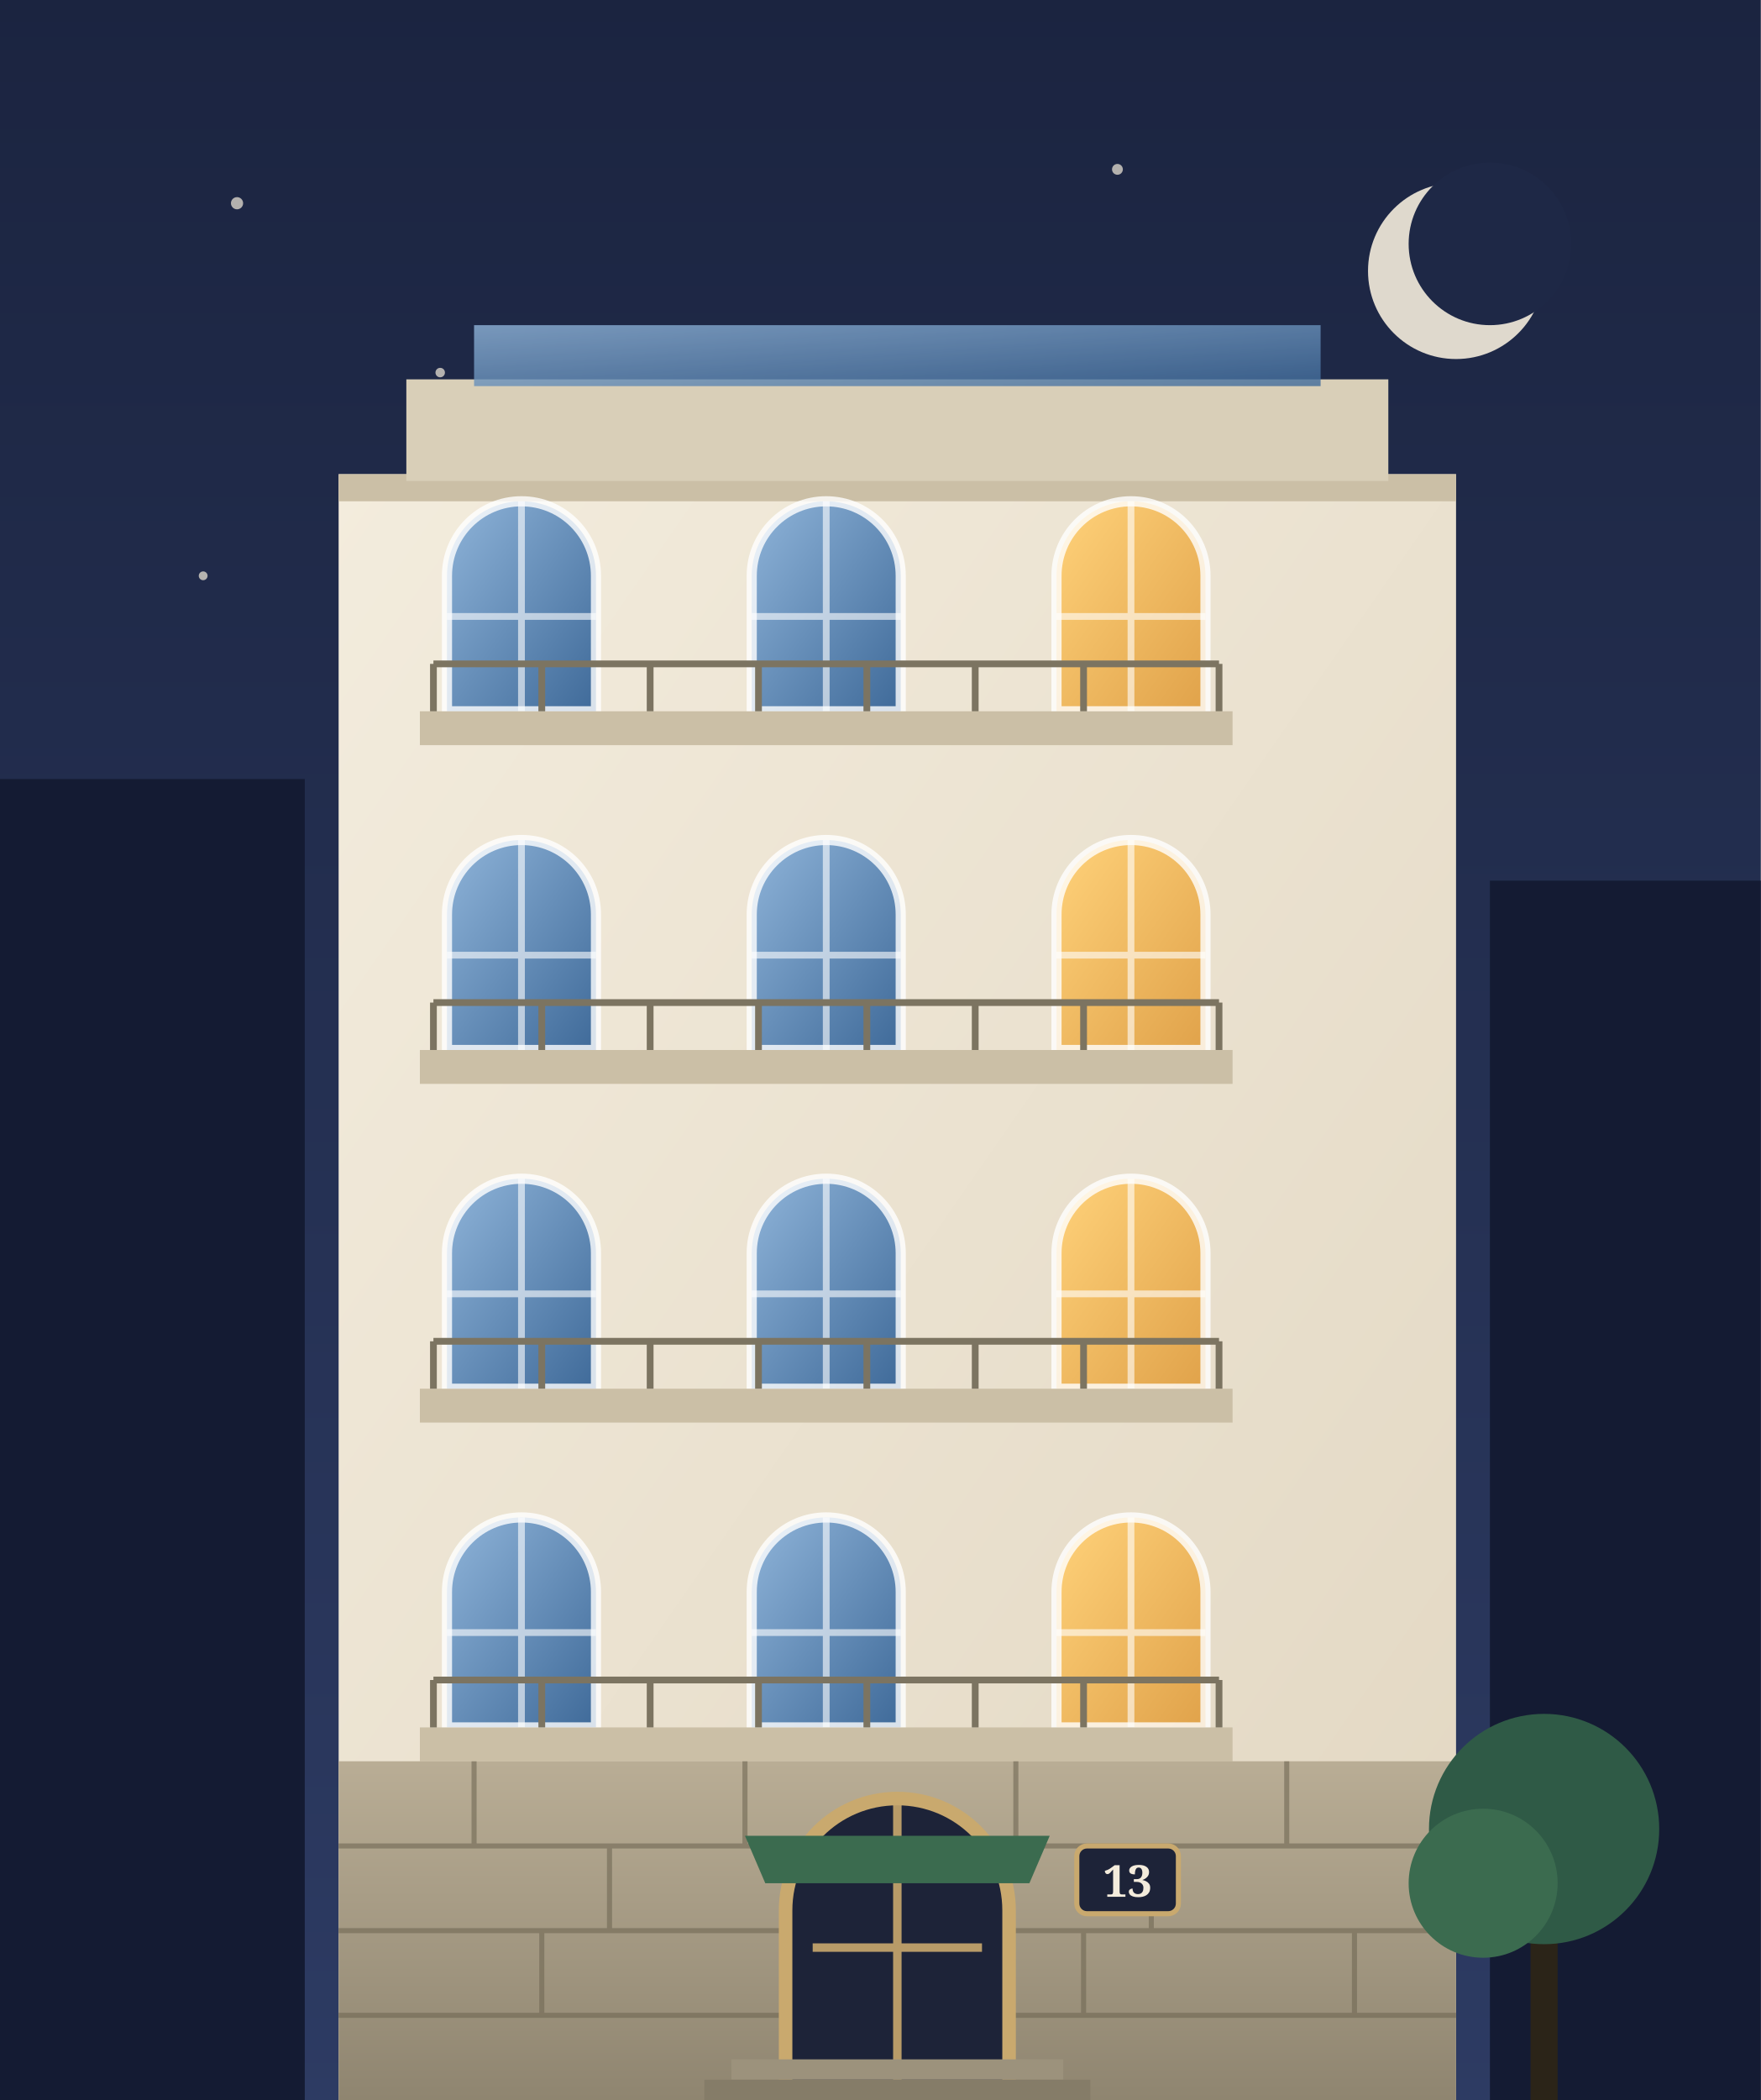
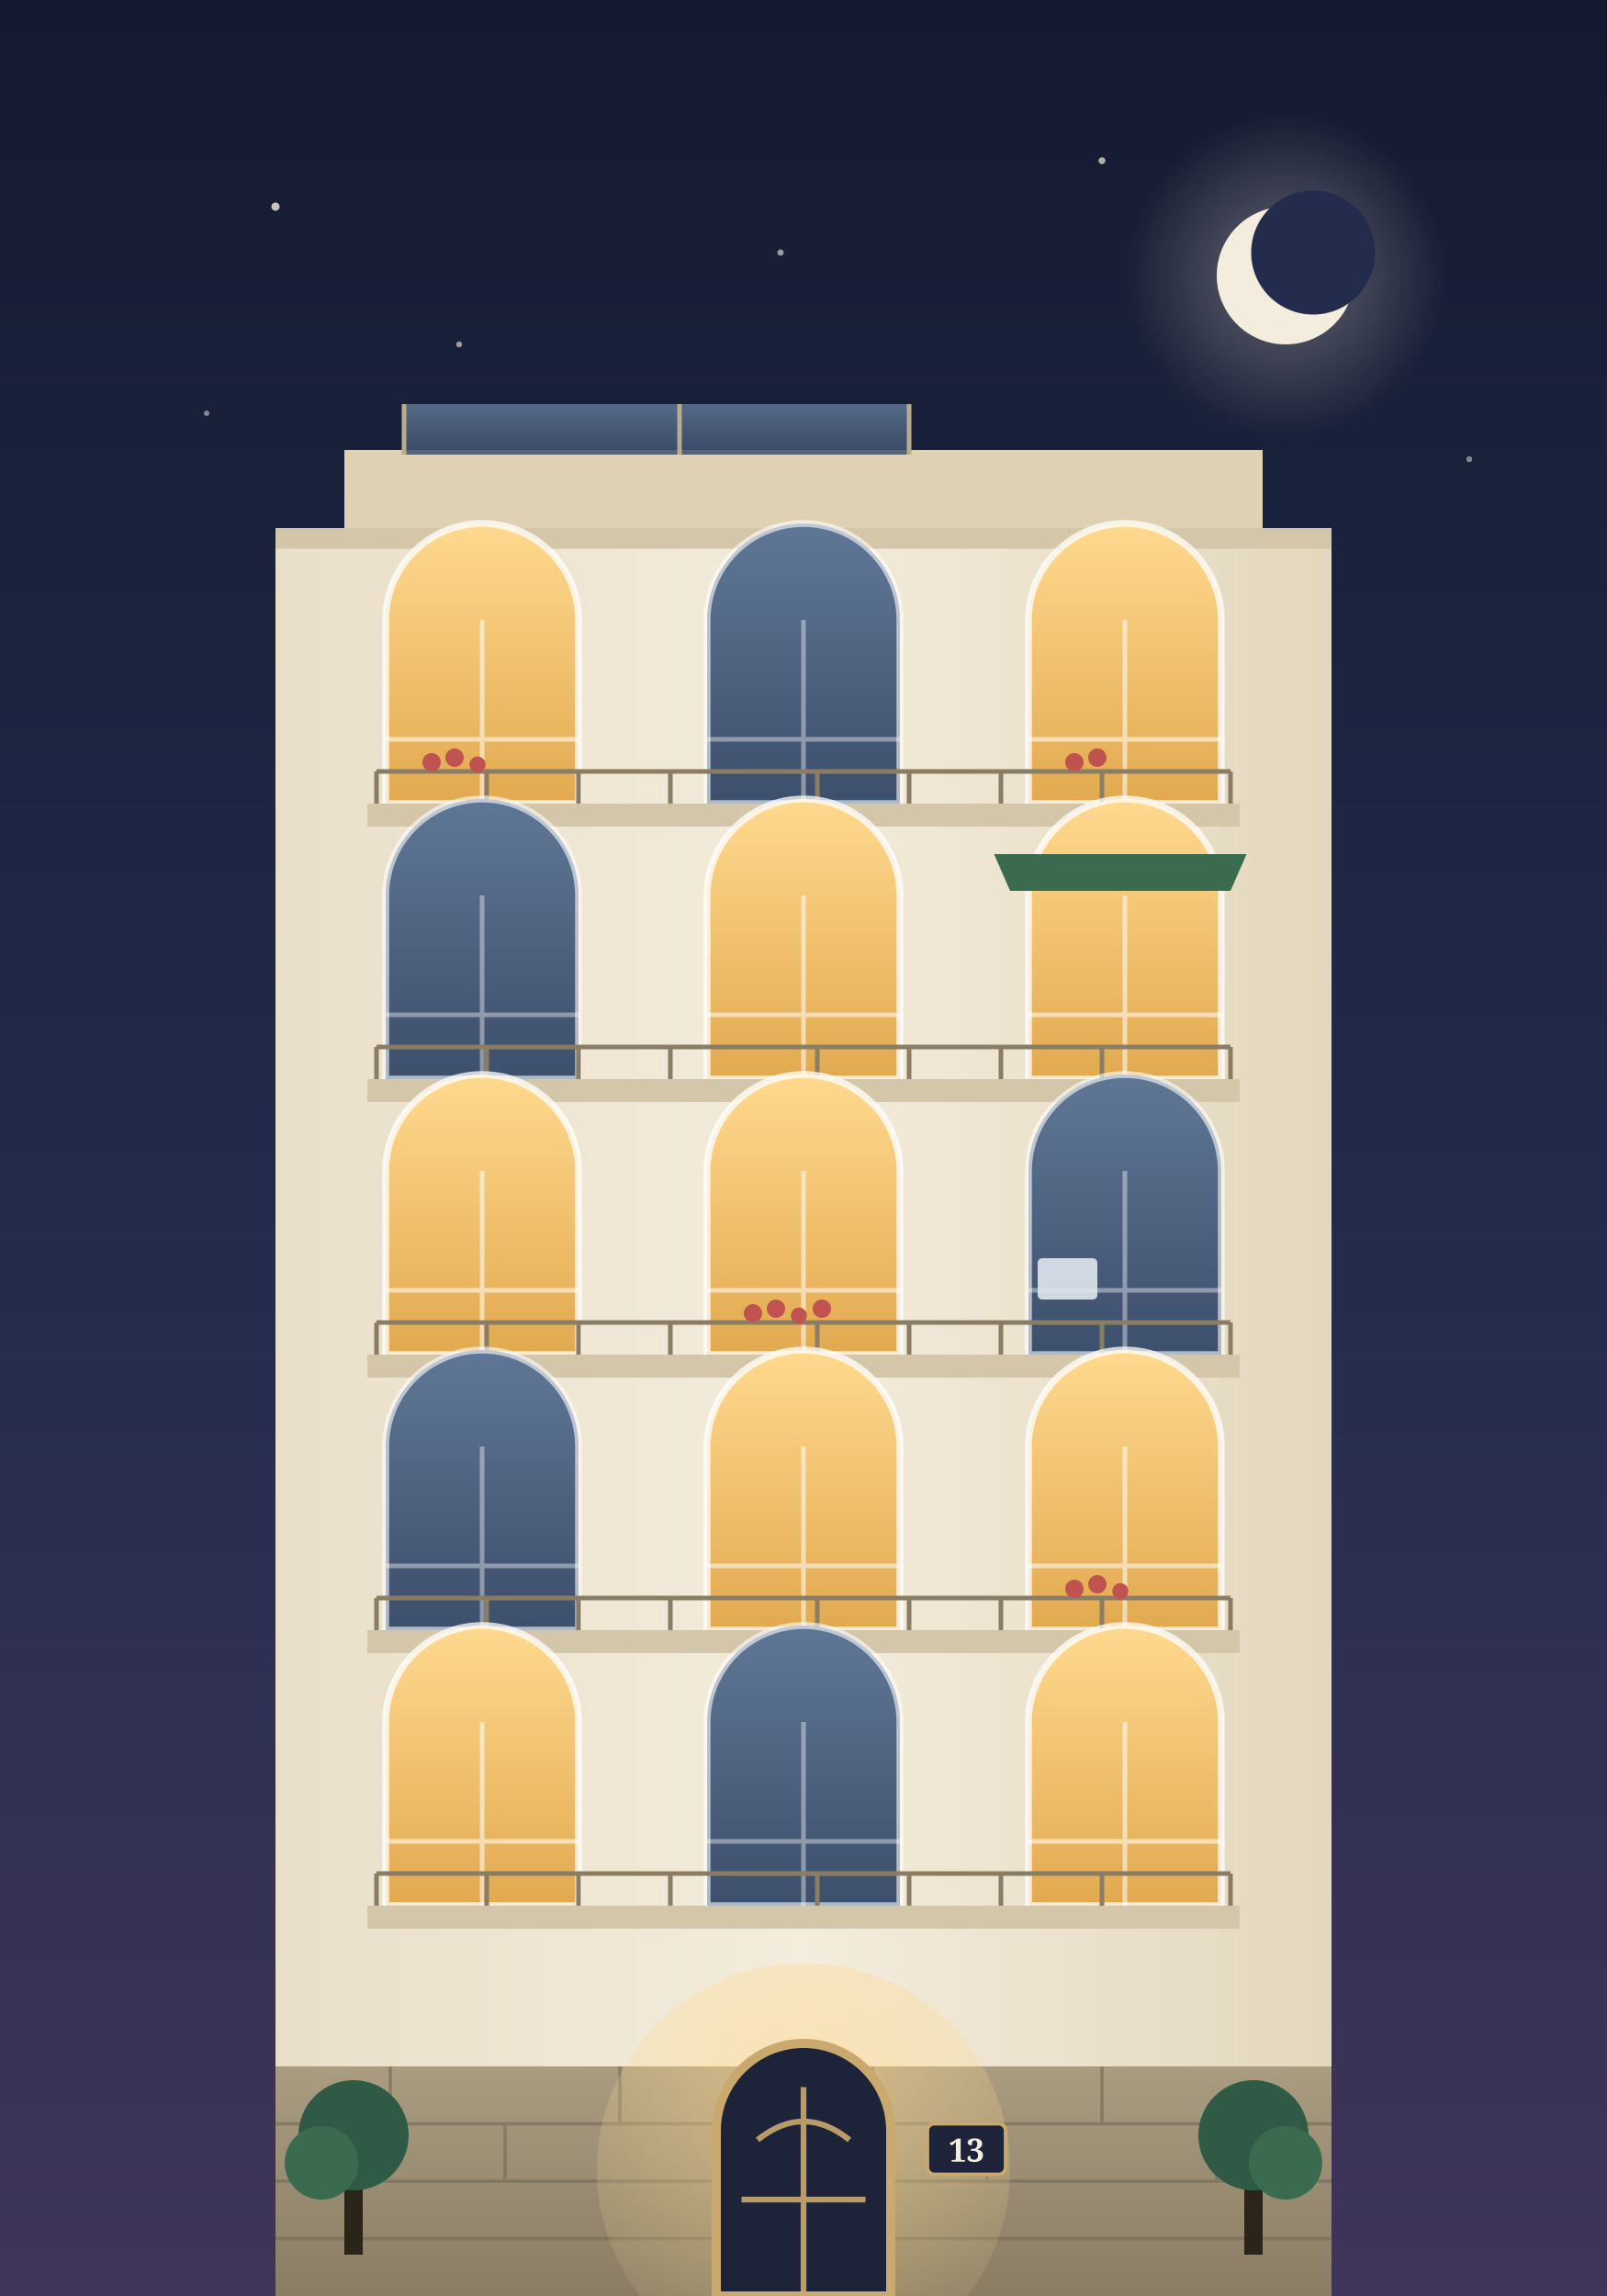
- <svg xmlns="http://www.w3.org/2000/svg" viewBox="0 0 520 620" width="520" height="620">
+ <svg xmlns="http://www.w3.org/2000/svg" viewBox="0 0 700 1000" width="700" height="1000">
  <defs>
    <linearGradient id="sky" x1="0" y1="0" x2="0" y2="1">
-       <stop offset="0" stop-color="#1b2440" />
-       <stop offset="1" stop-color="#2d3b63" />
+       <stop offset="0" stop-color="#141a30" />
+       <stop offset=".55" stop-color="#232c4d" />
+       <stop offset="1" stop-color="#40355a" />
    </linearGradient>
-     <linearGradient id="wall" x1="0" y1="0" x2="1" y2="1">
-       <stop offset="0" stop-color="#f3ecdd" />
-       <stop offset="1" stop-color="#e2d7c2" />
+     <linearGradient id="wall" x1="0" y1="0" x2="1" y2="0">
+       <stop offset="0" stop-color="#e9dfc9" />
+       <stop offset=".5" stop-color="#f4ecdc" />
+       <stop offset="1" stop-color="#e3d7bd" />
    </linearGradient>
    <linearGradient id="stone" x1="0" y1="0" x2="0" y2="1">
-       <stop offset="0" stop-color="#b9ad95" />
-       <stop offset="1" stop-color="#8f8570" />
+       <stop offset="0" stop-color="#a99c81" />
+       <stop offset="1" stop-color="#8a7d64" />
    </linearGradient>
-     <linearGradient id="glass" x1="0" y1="0" x2="1" y2="1">
-       <stop offset="0" stop-color="#8fb4d9" />
-       <stop offset="1" stop-color="#3f6a99" />
+     <linearGradient id="warm" x1="0" y1="0" x2="0" y2="1">
+       <stop offset="0" stop-color="#ffd98f" />
+       <stop offset="1" stop-color="#e2a94f" />
    </linearGradient>
-     <linearGradient id="warm" x1="0" y1="0" x2="1" y2="1">
-       <stop offset="0" stop-color="#ffd27a" />
-       <stop offset="1" stop-color="#e0a24a" />
+     <linearGradient id="dim" x1="0" y1="0" x2="0" y2="1">
+       <stop offset="0" stop-color="#5f7796" />
+       <stop offset="1" stop-color="#3c4f6b" />
    </linearGradient>
+     <radialGradient id="moonGlow" cx=".5" cy=".5" r=".5">
+       <stop offset="0" stop-color="#f4ecdc" stop-opacity=".35" />
+       <stop offset="1" stop-color="#f4ecdc" stop-opacity="0" />
+     </radialGradient>
+     <radialGradient id="doorGlow" cx=".5" cy=".3" r=".8">
+       <stop offset="0" stop-color="#ffd98f" stop-opacity=".55" />
+       <stop offset="1" stop-color="#ffd98f" stop-opacity="0" />
+     </radialGradient>
  </defs>
-   <rect width="520" height="620" fill="url(#sky)" />
-   <circle cx="430" cy="80" r="26" fill="#f4ecdc" opacity=".9" />
-   <circle cx="440" cy="72" r="24" fill="#1e2846" />
-   <g fill="#f4ecdc" opacity=".7">
-     <circle cx="70" cy="60" r="1.8" />
-     <circle cx="130" cy="110" r="1.4" />
-     <circle cx="330" cy="50" r="1.6" />
-     <circle cx="380" cy="150" r="1.2" />
-     <circle cx="60" cy="170" r="1.3" />
+   <rect width="700" height="1000" fill="url(#sky)" />
+   <circle cx="560" cy="120" r="70" fill="url(#moonGlow)" />
+   <circle cx="560" cy="120" r="30" fill="#f4ecdc" />
+   <circle cx="572" cy="110" r="27" fill="#232c4d" />
+   <g fill="#f4ecdc">
+     <circle cx="120" cy="90" r="1.8" opacity=".8" />
+     <circle cx="200" cy="150" r="1.3" opacity=".6" />
+     <circle cx="480" cy="70" r="1.5" opacity=".7" />
+     <circle cx="90" cy="180" r="1.2" opacity=".5" />
+     <circle cx="340" cy="110" r="1.4" opacity=".6" />
+     <circle cx="640" cy="200" r="1.3" opacity=".5" />
  </g>
-   <rect x="0" y="230" width="90" height="390" fill="#141b33" />
-   <rect x="440" y="260" width="80" height="360" fill="#141b33" />
-   <rect x="100" y="140" width="330" height="480" fill="url(#wall)" />
-   <rect x="100" y="140" width="330" height="8" fill="#cbbfa6" />
-   <rect x="120" y="112" width="290" height="30" fill="#d9cfb8" />
-   <rect x="140" y="96" width="250" height="18" fill="url(#glass)" opacity=".8" />
-   <g id="floor">
-     <path d="M132 210 v-40 a22 22 0 0 1 44 0 v40 z" fill="url(#glass)" />
-     <path d="M132 210 v-40 a22 22 0 0 1 44 0 v40 z" fill="none" stroke="#fff" stroke-width="3" opacity=".8" />
-     <path d="M154 148 v62 M132 182 h44" stroke="#fff" stroke-width="2" opacity=".6" />
-     <path d="M222 210 v-40 a22 22 0 0 1 44 0 v40 z" fill="url(#glass)" />
-     <path d="M222 210 v-40 a22 22 0 0 1 44 0 v40 z" fill="none" stroke="#fff" stroke-width="3" opacity=".8" />
-     <path d="M244 148 v62 M222 182 h44" stroke="#fff" stroke-width="2" opacity=".6" />
-     <path d="M312 210 v-40 a22 22 0 0 1 44 0 v40 z" fill="url(#warm)" />
-     <path d="M312 210 v-40 a22 22 0 0 1 44 0 v40 z" fill="none" stroke="#fff" stroke-width="3" opacity=".8" />
-     <path d="M334 148 v62 M312 182 h44" stroke="#fff" stroke-width="2" opacity=".6" />
-     <rect x="124" y="210" width="240" height="10" fill="#cbbfa6" />
-     <g stroke="#7c7461" stroke-width="2">
-       <path d="M128 196 h232 M128 196 v14 M360 196 v14 M160 196 v14 M192 196 v14 M224 196 v14 M256 196 v14 M288 196 v14 M320 196 v14" />
+   <rect x="120" y="230" width="460" height="670" fill="url(#wall)" />
+   <rect x="120" y="230" width="460" height="9" fill="#d3c6a9" />
+   <rect x="150" y="196" width="400" height="34" fill="#ded1b4" />
+   <rect x="176" y="176" width="220" height="22" fill="url(#dim)" opacity=".85" />
+   <g stroke="#b9ac8e" stroke-width="2">
+     <path d="M176 176 v22 M296 176 v22 M396 176 v22" />
+   </g>
+   <g>
+     <path d="M168 350 v-80 a42 42 0 0 1 84 0 v80 z" fill="url(#warm)" />
+     <path d="M168 350 v-80 a42 42 0 0 1 84 0 v80 z" fill="none" stroke="#fff" stroke-width="3" opacity=".75" />
+     <path d="M210 270 v80 M168 322 h84" stroke="#fff" stroke-width="2" opacity=".55" />
+     <path d="M308 350 v-80 a42 42 0 0 1 84 0 v80 z" fill="url(#dim)" />
+     <path d="M308 350 v-80 a42 42 0 0 1 84 0 v80 z" fill="none" stroke="#fff" stroke-width="3" opacity=".6" />
+     <path d="M350 270 v80 M308 322 h84" stroke="#fff" stroke-width="2" opacity=".4" />
+     <path d="M448 350 v-80 a42 42 0 0 1 84 0 v80 z" fill="url(#warm)" />
+     <path d="M448 350 v-80 a42 42 0 0 1 84 0 v80 z" fill="none" stroke="#fff" stroke-width="3" opacity=".75" />
+     <path d="M490 270 v80 M448 322 h84" stroke="#fff" stroke-width="2" opacity=".55" />
+     <rect x="160" y="350" width="380" height="10" fill="#d3c6a9" />
+     <g stroke="#8a7d64" stroke-width="2">
+       <path d="M164 336 h372 M164 336 v14 M536 336 v14 M212 336 v14 M252 336 v14 M292 336 v14 M356 336 v14 M396 336 v14 M436 336 v14 M480 336 v14" />
+     </g>
+     <g fill="#c0524f">
+       <circle cx="188" cy="332" r="4" />
+       <circle cx="198" cy="330" r="4" />
+       <circle cx="208" cy="333" r="3.5" />
+       <circle cx="468" cy="332" r="4" />
+       <circle cx="478" cy="330" r="4" />
    </g>
  </g>
-   <use href="#floor" y="100" />
-   <use href="#floor" y="200" />
-   <use href="#floor" y="300" />
-   <rect x="100" y="520" width="330" height="100" fill="url(#stone)" />
-   <g stroke="#6f6754" stroke-width="1.5" opacity=".6">
-     <path d="M100 545 h330 M100 570 h330 M100 595 h330" />
-     <path d="M140 520 v25 M180 545 v25 M220 520 v25 M260 545 v25 M300 520 v25 M340 545 v25 M380 520 v25 M160 570 v25 M240 570 v25 M320 570 v25 M400 570 v25" />
+   <g>
+     <path d="M168 470 v-80 a42 42 0 0 1 84 0 v80 z" fill="url(#dim)" />
+     <path d="M168 470 v-80 a42 42 0 0 1 84 0 v80 z" fill="none" stroke="#fff" stroke-width="3" opacity=".6" />
+     <path d="M210 390 v80 M168 442 h84" stroke="#fff" stroke-width="2" opacity=".4" />
+     <path d="M308 470 v-80 a42 42 0 0 1 84 0 v80 z" fill="url(#warm)" />
+     <path d="M308 470 v-80 a42 42 0 0 1 84 0 v80 z" fill="none" stroke="#fff" stroke-width="3" opacity=".75" />
+     <path d="M350 390 v80 M308 442 h84" stroke="#fff" stroke-width="2" opacity=".55" />
+     <path d="M448 470 v-80 a42 42 0 0 1 84 0 v80 z" fill="url(#warm)" />
+     <path d="M448 470 v-80 a42 42 0 0 1 84 0 v80 z" fill="none" stroke="#fff" stroke-width="3" opacity=".75" />
+     <path d="M490 390 v80 M448 442 h84" stroke="#fff" stroke-width="2" opacity=".55" />
+     <path d="M440 388 h96 l7 -16 h-110 z" fill="#3b6b4f" />
+     <rect x="160" y="470" width="380" height="10" fill="#d3c6a9" />
+     <g stroke="#8a7d64" stroke-width="2">
+       <path d="M164 456 h372 M164 456 v14 M536 456 v14 M212 456 v14 M252 456 v14 M292 456 v14 M356 456 v14 M396 456 v14 M436 456 v14 M480 456 v14" />
+     </g>
  </g>
-   <path d="M232 620 v-56 a33 33 0 0 1 66 0 v56 z" fill="#1d2338" />
-   <path d="M232 620 v-56 a33 33 0 0 1 66 0 v56 z" fill="none" stroke="#c9a96e" stroke-width="4" />
-   <path d="M265 531 v89 M240 575 h50 M248 552 q17 -14 34 0" stroke="#c9a96e" stroke-width="2.5" fill="none" opacity=".9" />
-   <rect x="216" y="608" width="98" height="6" fill="#9c927c" />
-   <rect x="208" y="614" width="114" height="6" fill="#857c68" />
-   <path d="M226 556 h78 l6 -14 h-90 z" fill="#3b6b4f" />
-   <rect x="318" y="545" width="30" height="20" rx="3" fill="#1d2338" stroke="#c9a96e" stroke-width="1.5" />
-   <text x="333" y="560" text-anchor="middle" font-family="Georgia, serif" font-size="13" font-weight="700" fill="#f4ecdc">13</text>
-   <rect x="452" y="560" width="8" height="60" fill="#2b2418" />
-   <circle cx="456" cy="540" r="34" fill="#2f5a46" />
-   <circle cx="438" cy="556" r="22" fill="#3b6b4f" />
+   <g>
+     <path d="M168 590 v-80 a42 42 0 0 1 84 0 v80 z" fill="url(#warm)" />
+     <path d="M168 590 v-80 a42 42 0 0 1 84 0 v80 z" fill="none" stroke="#fff" stroke-width="3" opacity=".75" />
+     <path d="M210 510 v80 M168 562 h84" stroke="#fff" stroke-width="2" opacity=".55" />
+     <path d="M308 590 v-80 a42 42 0 0 1 84 0 v80 z" fill="url(#warm)" />
+     <path d="M308 590 v-80 a42 42 0 0 1 84 0 v80 z" fill="none" stroke="#fff" stroke-width="3" opacity=".75" />
+     <path d="M350 510 v80 M308 562 h84" stroke="#fff" stroke-width="2" opacity=".55" />
+     <path d="M448 590 v-80 a42 42 0 0 1 84 0 v80 z" fill="url(#dim)" />
+     <path d="M448 590 v-80 a42 42 0 0 1 84 0 v80 z" fill="none" stroke="#fff" stroke-width="3" opacity=".6" />
+     <path d="M490 510 v80 M448 562 h84" stroke="#fff" stroke-width="2" opacity=".4" />
+     <rect x="160" y="590" width="380" height="10" fill="#d3c6a9" />
+     <g stroke="#8a7d64" stroke-width="2">
+       <path d="M164 576 h372 M164 576 v14 M536 576 v14 M212 576 v14 M252 576 v14 M292 576 v14 M356 576 v14 M396 576 v14 M436 576 v14 M480 576 v14" />
+     </g>
+     <g fill="#c0524f">
+       <circle cx="328" cy="572" r="4" />
+       <circle cx="338" cy="570" r="4" />
+       <circle cx="348" cy="573" r="3.5" />
+       <circle cx="358" cy="570" r="4" />
+     </g>
+     <rect x="452" y="548" width="26" height="18" rx="2" fill="#dfe6ee" opacity=".9" />
+   </g>
+   <g>
+     <path d="M168 710 v-80 a42 42 0 0 1 84 0 v80 z" fill="url(#dim)" />
+     <path d="M168 710 v-80 a42 42 0 0 1 84 0 v80 z" fill="none" stroke="#fff" stroke-width="3" opacity=".6" />
+     <path d="M210 630 v80 M168 682 h84" stroke="#fff" stroke-width="2" opacity=".4" />
+     <path d="M308 710 v-80 a42 42 0 0 1 84 0 v80 z" fill="url(#warm)" />
+     <path d="M308 710 v-80 a42 42 0 0 1 84 0 v80 z" fill="none" stroke="#fff" stroke-width="3" opacity=".75" />
+     <path d="M350 630 v80 M308 682 h84" stroke="#fff" stroke-width="2" opacity=".55" />
+     <path d="M448 710 v-80 a42 42 0 0 1 84 0 v80 z" fill="url(#warm)" />
+     <path d="M448 710 v-80 a42 42 0 0 1 84 0 v80 z" fill="none" stroke="#fff" stroke-width="3" opacity=".75" />
+     <path d="M490 630 v80 M448 682 h84" stroke="#fff" stroke-width="2" opacity=".55" />
+     <rect x="160" y="710" width="380" height="10" fill="#d3c6a9" />
+     <g stroke="#8a7d64" stroke-width="2">
+       <path d="M164 696 h372 M164 696 v14 M536 696 v14 M212 696 v14 M252 696 v14 M292 696 v14 M356 696 v14 M396 696 v14 M436 696 v14 M480 696 v14" />
+     </g>
+     <g fill="#c0524f">
+       <circle cx="468" cy="692" r="4" />
+       <circle cx="478" cy="690" r="4" />
+       <circle cx="488" cy="693" r="3.5" />
+     </g>
+   </g>
+   <g>
+     <path d="M168 830 v-80 a42 42 0 0 1 84 0 v80 z" fill="url(#warm)" />
+     <path d="M168 830 v-80 a42 42 0 0 1 84 0 v80 z" fill="none" stroke="#fff" stroke-width="3" opacity=".75" />
+     <path d="M210 750 v80 M168 802 h84" stroke="#fff" stroke-width="2" opacity=".55" />
+     <path d="M308 830 v-80 a42 42 0 0 1 84 0 v80 z" fill="url(#dim)" />
+     <path d="M308 830 v-80 a42 42 0 0 1 84 0 v80 z" fill="none" stroke="#fff" stroke-width="3" opacity=".6" />
+     <path d="M350 750 v80 M308 802 h84" stroke="#fff" stroke-width="2" opacity=".4" />
+     <path d="M448 830 v-80 a42 42 0 0 1 84 0 v80 z" fill="url(#warm)" />
+     <path d="M448 830 v-80 a42 42 0 0 1 84 0 v80 z" fill="none" stroke="#fff" stroke-width="3" opacity=".75" />
+     <path d="M490 750 v80 M448 802 h84" stroke="#fff" stroke-width="2" opacity=".55" />
+     <rect x="160" y="830" width="380" height="10" fill="#d3c6a9" />
+     <g stroke="#8a7d64" stroke-width="2">
+       <path d="M164 816 h372 M164 816 v14 M536 816 v14 M212 816 v14 M252 816 v14 M292 816 v14 M356 816 v14 M396 816 v14 M436 816 v14 M480 816 v14" />
+     </g>
+   </g>
+   <rect x="120" y="900" width="460" height="100" fill="url(#stone)" />
+   <g stroke="#6f6754" stroke-width="1.5" opacity=".55">
+     <path d="M120 925 h460 M120 950 h460 M120 975 h460" />
+     <path d="M170 900 v25 M220 925 v25 M270 900 v25 M320 925 v25 M380 900 v25 M430 925 v25 M480 900 v25 M530 925 v25" />
+   </g>
+   <circle cx="350" cy="945" r="90" fill="url(#doorGlow)" />
+   <path d="M312 1000 v-72 a38 38 0 0 1 76 0 v72 z" fill="#1d2338" />
+   <path d="M312 1000 v-72 a38 38 0 0 1 76 0 v72 z" fill="none" stroke="#c9a96e" stroke-width="4" />
+   <path d="M350 909 v91 M323 958 h54 M330 932 q20 -16 40 0" stroke="#c9a96e" stroke-width="2.5" fill="none" opacity=".9" />
+   <rect x="404" y="925" width="34" height="22" rx="3" fill="#1d2338" stroke="#c9a96e" stroke-width="1.5" />
+   <text x="421" y="941.5" text-anchor="middle" font-family="Georgia, serif" font-size="14" font-weight="700" fill="#f4ecdc">13</text>
+   <g>
+     <rect x="150" y="948" width="8" height="34" fill="#2b2418" />
+     <circle cx="154" cy="930" r="24" fill="#2f5a46" />
+     <circle cx="140" cy="942" r="16" fill="#3b6b4f" />
+   </g>
+   <g>
+     <rect x="542" y="948" width="8" height="34" fill="#2b2418" />
+     <circle cx="546" cy="930" r="24" fill="#2f5a46" />
+     <circle cx="560" cy="942" r="16" fill="#3b6b4f" />
+   </g>
</svg>
